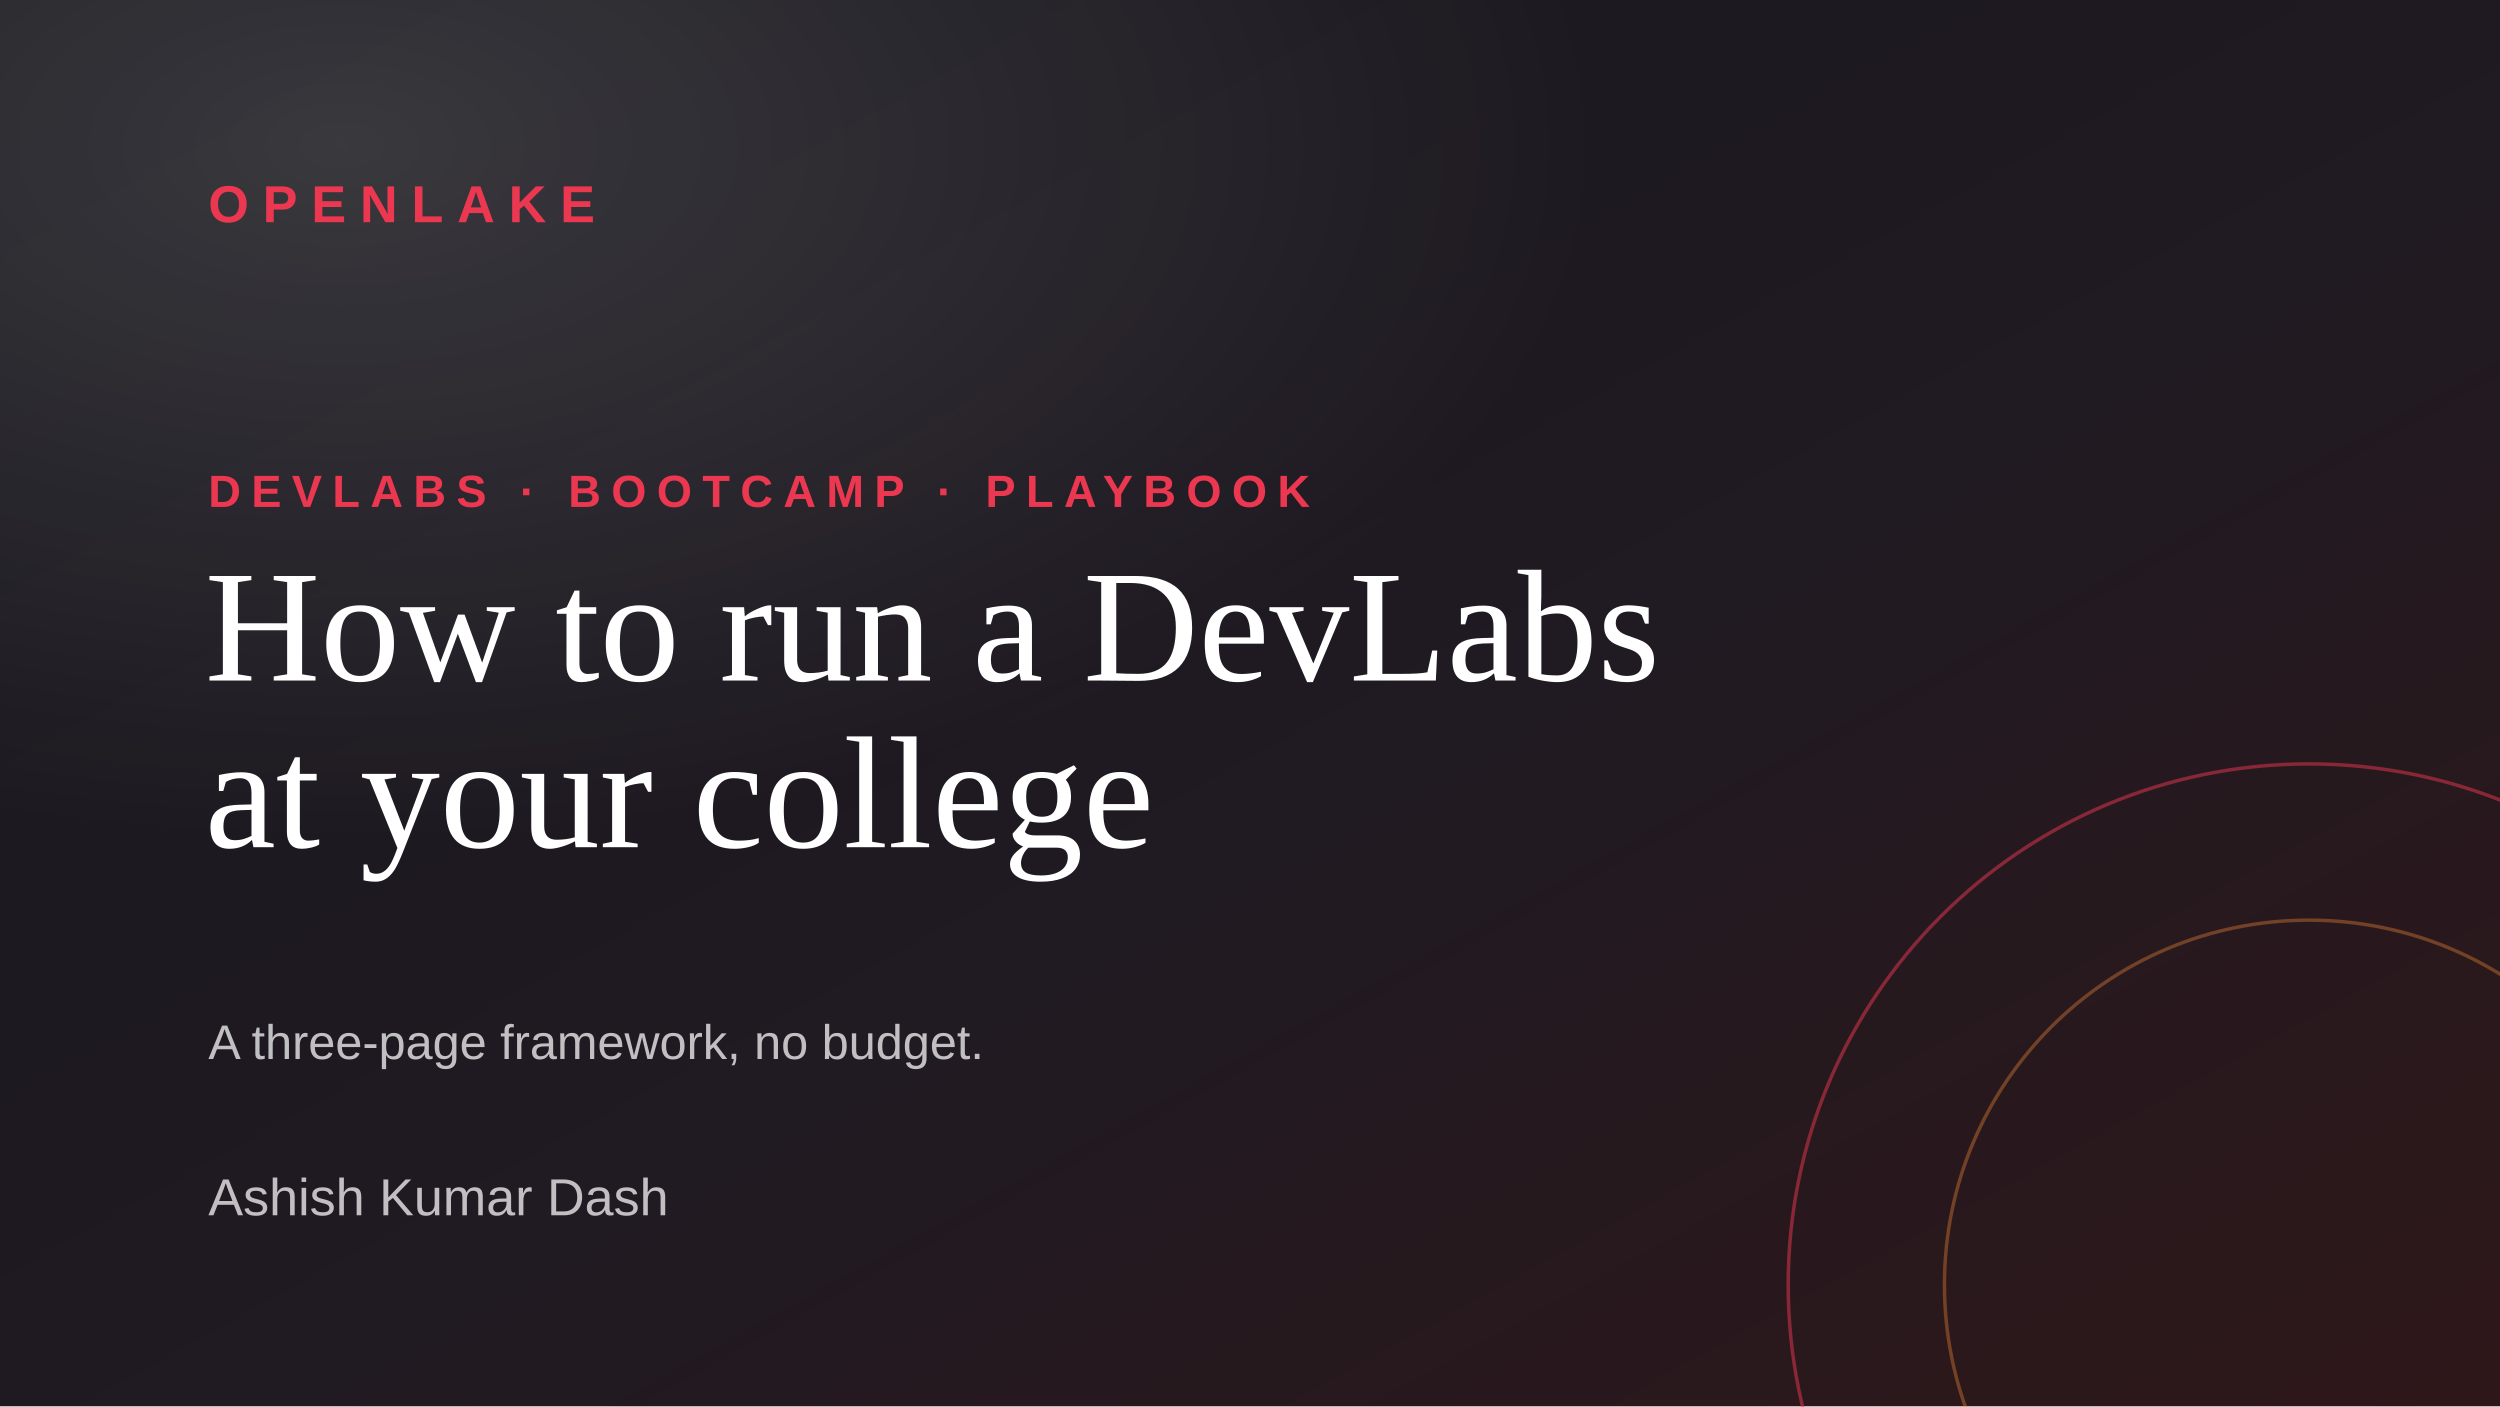
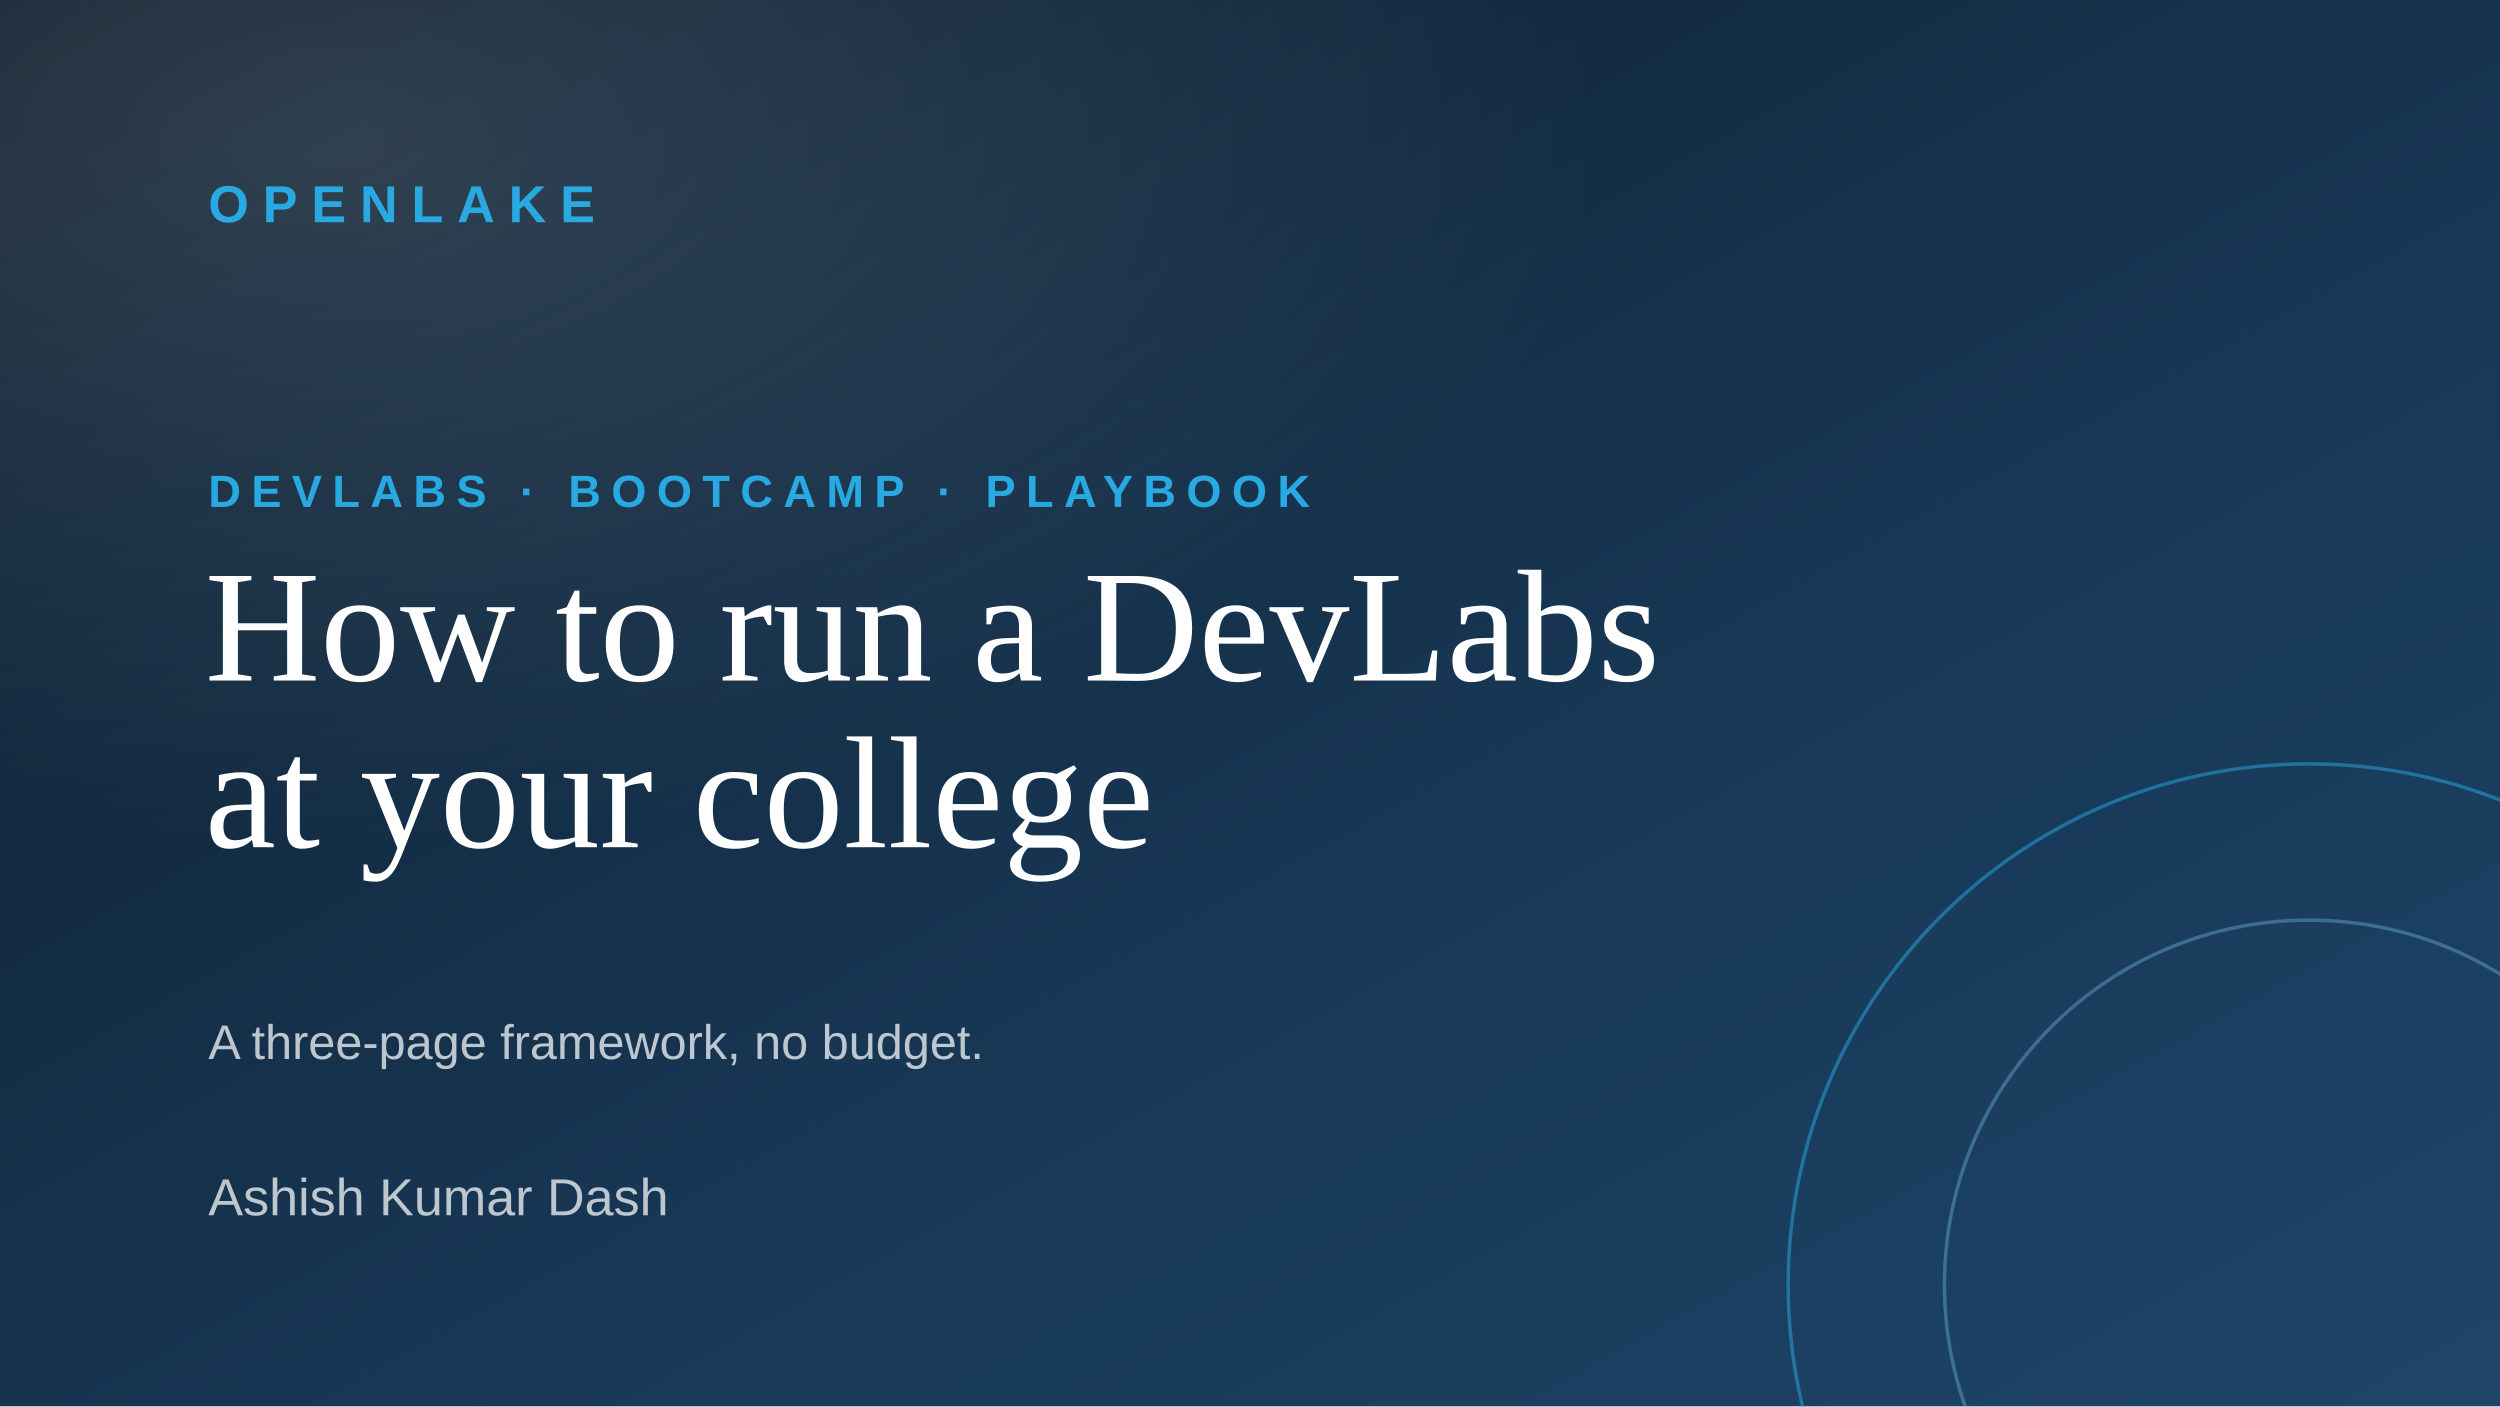
<svg xmlns="http://www.w3.org/2000/svg" width="1440" height="810" viewBox="0 0 1440 810" fill="none" role="img" aria-label="How to run a DevLabs at your college">
  <defs>
    <linearGradient id="bg" x1="0" y1="0" x2="1" y2="1">
-       <stop offset="0" stop-color="#17171d" />
-       <stop offset="0.55" stop-color="#201a22" />
-       <stop offset="1" stop-color="#2e1719" />
+       <stop offset="0" stop-color="#0c1c2b" />
+       <stop offset="0.55" stop-color="#173653" />
+       <stop offset="1" stop-color="#1e4569" />
    </linearGradient>
    <radialGradient id="glow" cx="0.14" cy="0.1" r="0.5">
      <stop offset="0" stop-color="#ffffff" stop-opacity="0.14" />
      <stop offset="1" stop-color="#ffffff" stop-opacity="0" />
    </radialGradient>
  </defs>
  <rect width="1440" height="810" fill="url(#bg)" />
  <rect width="1440" height="810" fill="url(#glow)" />
-   <circle cx="1330" cy="740" r="300" fill="none" stroke="#ec3750" stroke-opacity="0.5" stroke-width="2" />
-   <circle cx="1330" cy="740" r="210" fill="none" stroke="#ff8c37" stroke-opacity="0.35" stroke-width="2" />
+   <circle cx="1330" cy="740" r="300" fill="none" stroke="#28a9e2" stroke-opacity="0.5" stroke-width="2" />
+   <circle cx="1330" cy="740" r="210" fill="none" stroke="#7cc9ee" stroke-opacity="0.35" stroke-width="2" />
  <g font-family="Arial, Helvetica, sans-serif" font-weight="700">
-     <text x="120" y="128" fill="#ec3750" font-size="30" letter-spacing="8">OPENLAKE</text>
-     <text x="120" y="292" fill="#ec3750" font-size="26" letter-spacing="6">DEVLABS · BOOTCAMP · PLAYBOOK</text>
+     <text x="120" y="128" fill="#28a9e2" font-size="30" letter-spacing="8">OPENLAKE</text>
+     <text x="120" y="292" fill="#28a9e2" font-size="26" letter-spacing="6">DEVLABS · BOOTCAMP · PLAYBOOK</text>
  </g>
  <g font-family="Georgia, 'Times New Roman', serif" fill="#ffffff" font-size="92">
    <text x="118" y="392">How to run a DevLabs</text>
    <text x="118" y="488">at your college</text>
  </g>
  <text x="120" y="610" font-family="Arial, Helvetica, sans-serif" font-size="28" fill="#ffffff" fill-opacity="0.72">A three-page framework, no budget.</text>
  <text x="120" y="700" font-family="Arial, Helvetica, sans-serif" font-size="30" fill="#ffffff" fill-opacity="0.72">Ashish Kumar Dash</text>
</svg>
